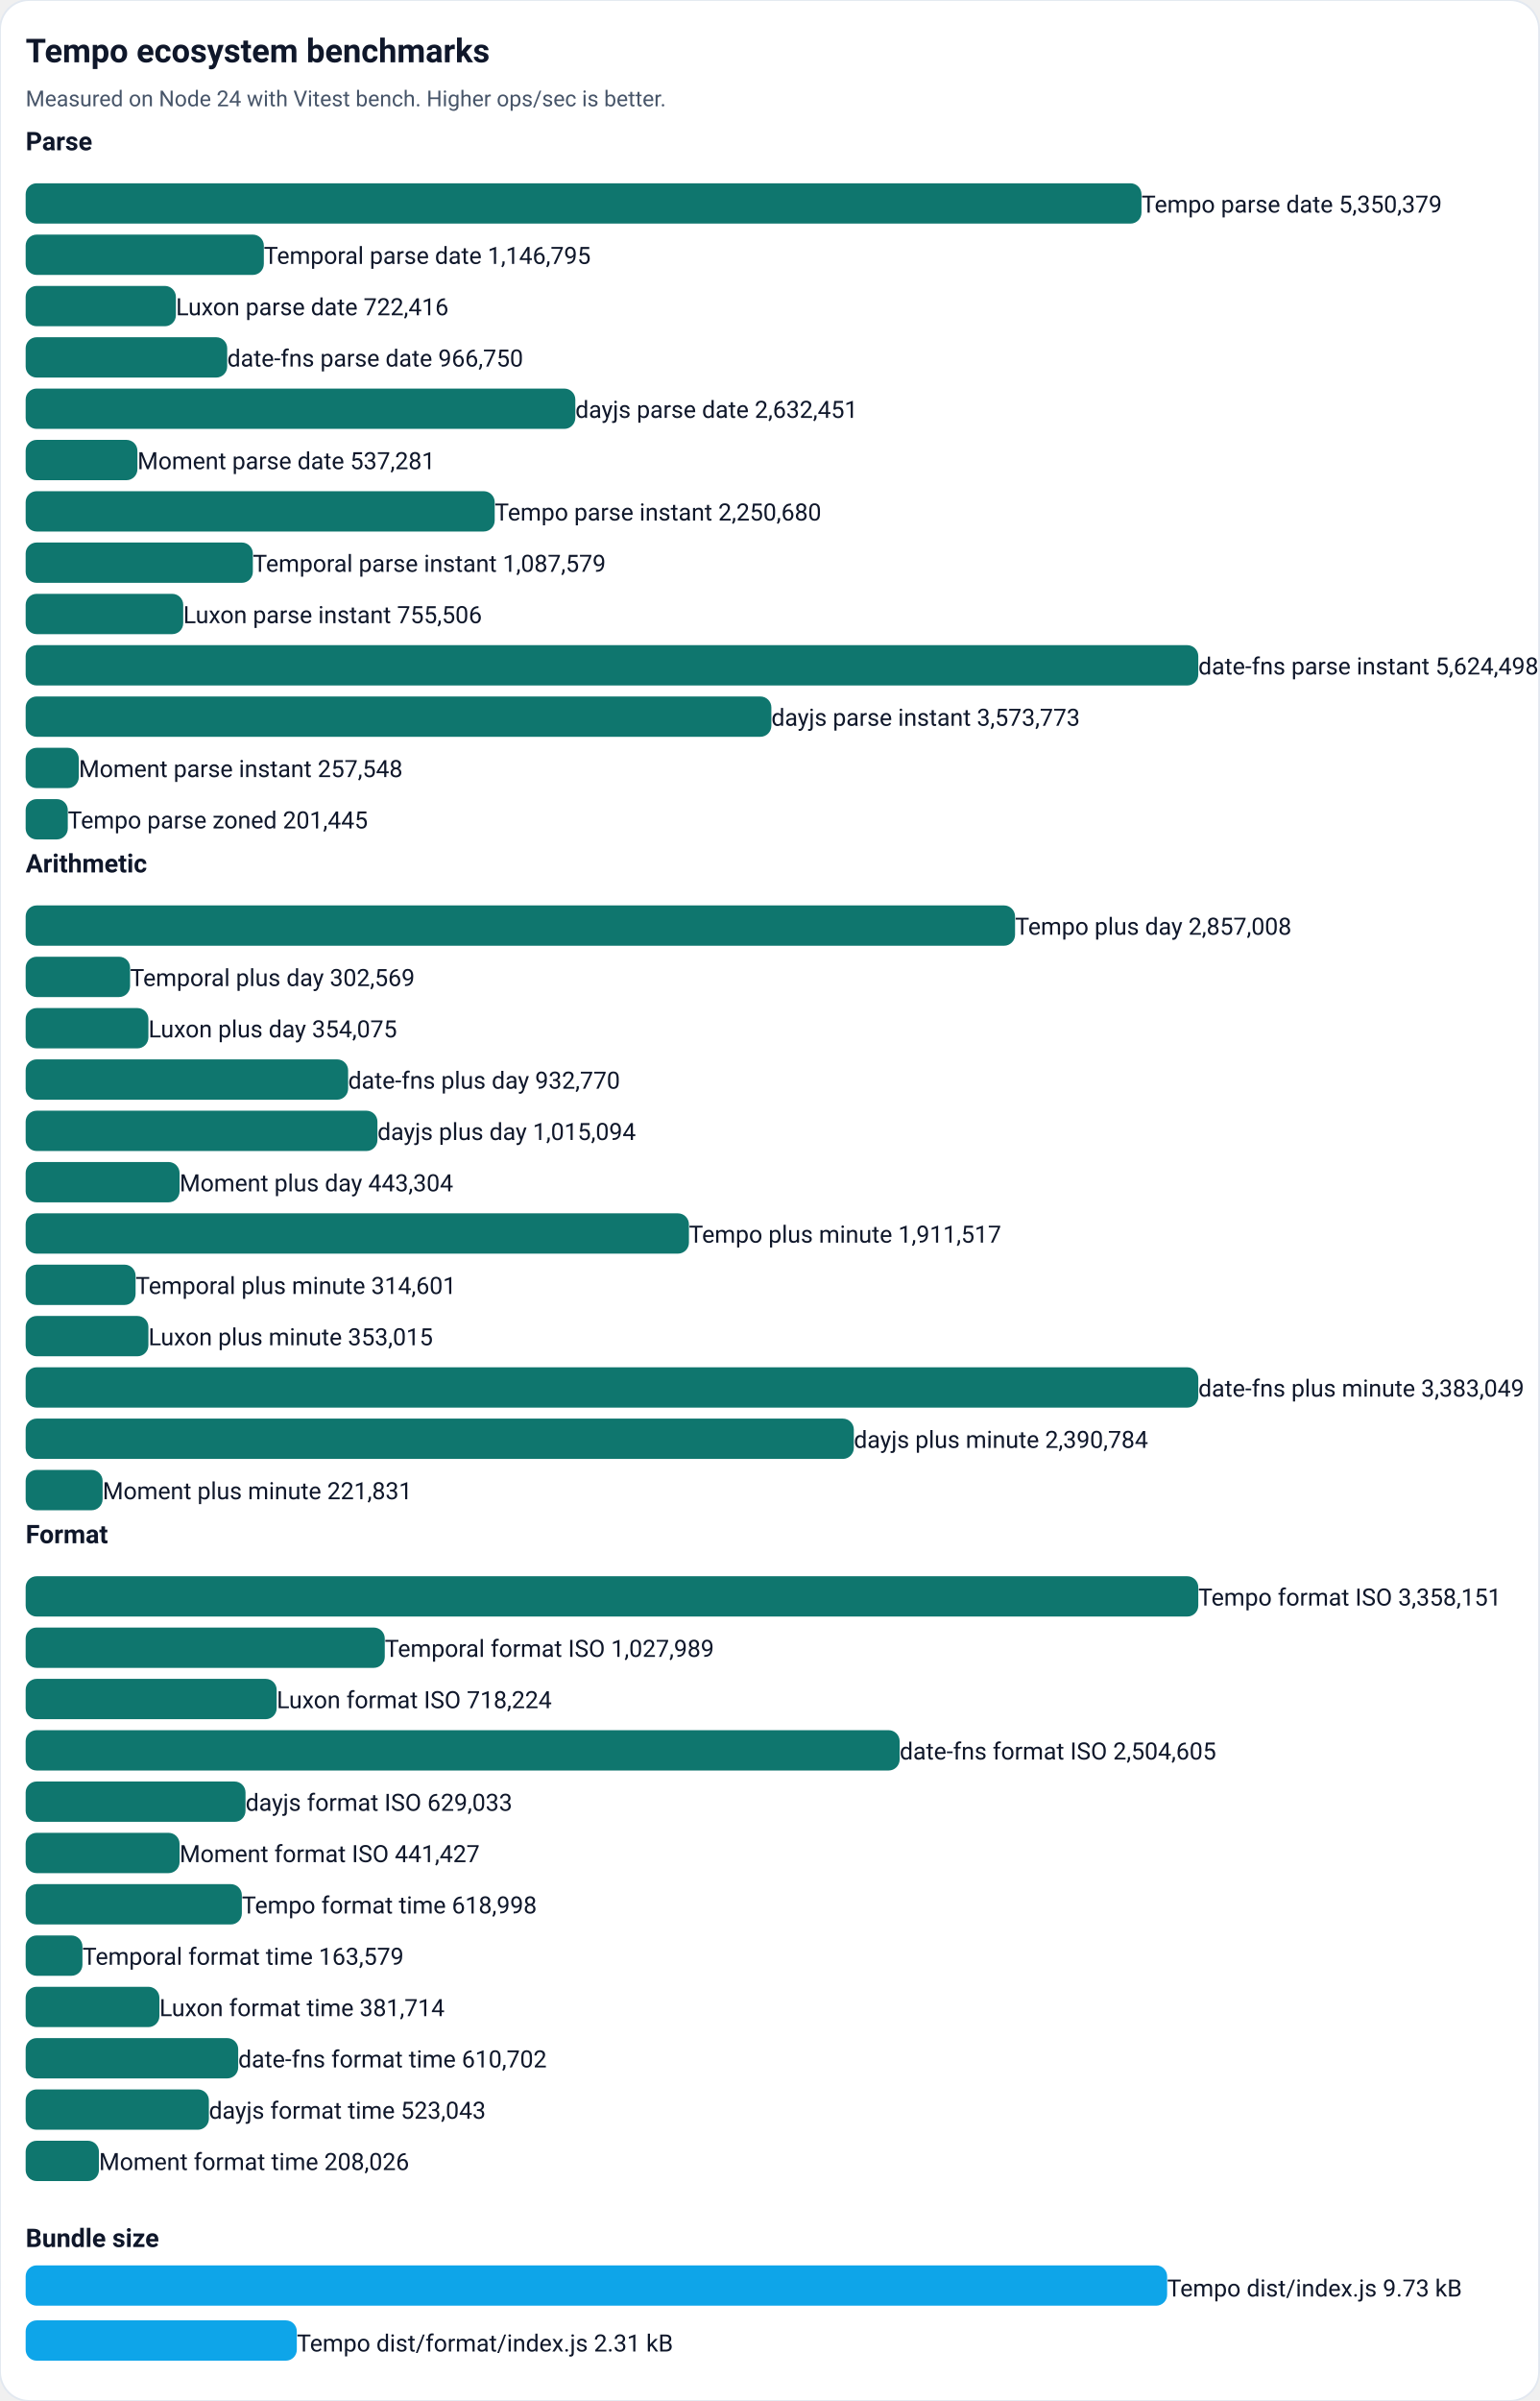
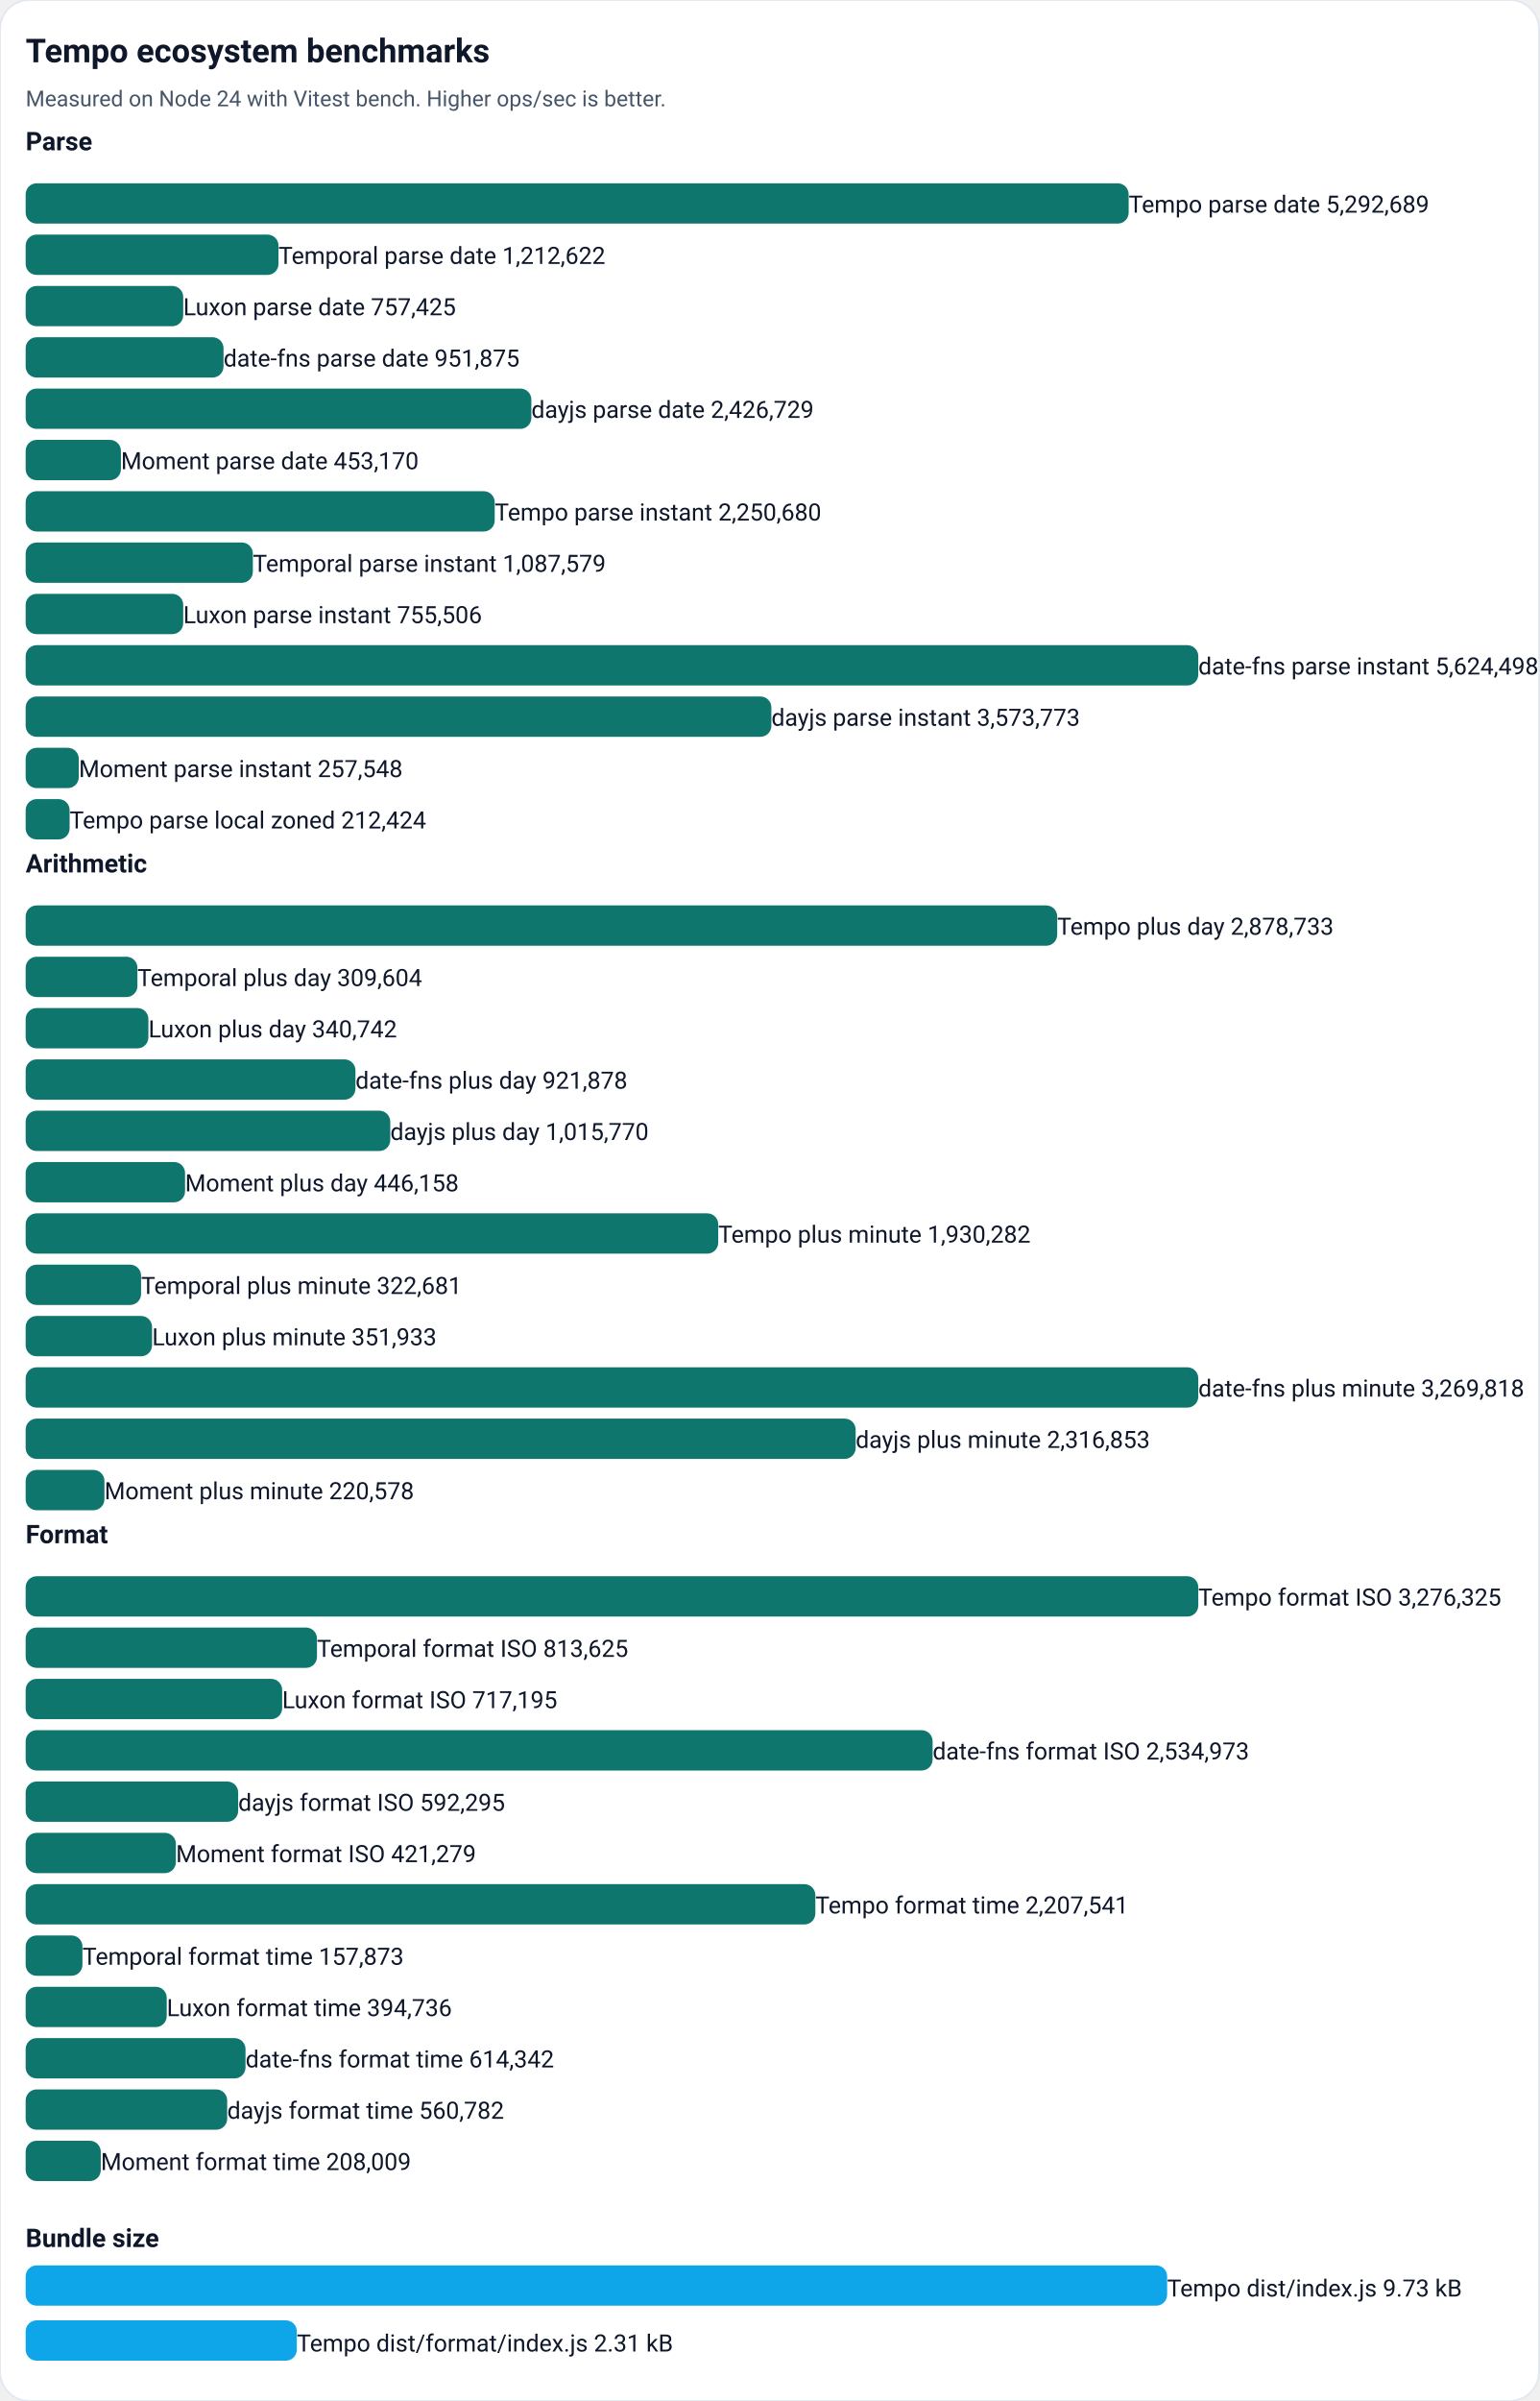
<svg xmlns="http://www.w3.org/2000/svg" viewBox="0 0 840 1310" width="840" height="1310" role="img" aria-label="Tempo ecosystem benchmark comparison">
  <rect width="840" height="1310" rx="16" fill="#ffffff" stroke="#e2e8f0" stroke-width="1" />
  <text x="14" y="34" font-family="ui-sans-serif, system-ui, -apple-system, Segoe UI, Roboto, Ubuntu, Cantarell, Noto Sans, Helvetica Neue, Arial" font-size="18" font-weight="700" fill="#0f172a">Tempo ecosystem benchmarks</text>
  <text x="14" y="58" font-family="ui-sans-serif, system-ui, -apple-system, Segoe UI, Roboto, Ubuntu, Cantarell, Noto Sans, Helvetica Neue, Arial" font-size="12" fill="#475569">Measured on Node 24 with Vitest bench. Higher ops/sec is better.</text>
  <text x="14" y="82" font-family="ui-sans-serif, system-ui, -apple-system, Segoe UI, Roboto, Ubuntu, Cantarell, Noto Sans, Helvetica Neue, Arial" font-size="14" font-weight="600" fill="#0f172a">Parse</text>
-   <rect x="14" y="100" width="609" height="22" rx="6" fill="#0f766e" />
-   <text x="623" y="116" font-family="ui-sans-serif, system-ui, -apple-system, Segoe UI, Roboto, Ubuntu, Cantarell, Noto Sans, Helvetica Neue, Arial" font-size="13" fill="#0f172a">Tempo parse date 5,350,379</text>
-   <rect x="14" y="128" width="130" height="22" rx="6" fill="#0f766e" />
-   <text x="144" y="144" font-family="ui-sans-serif, system-ui, -apple-system, Segoe UI, Roboto, Ubuntu, Cantarell, Noto Sans, Helvetica Neue, Arial" font-size="13" fill="#0f172a">Temporal parse date 1,146,795</text>
-   <rect x="14" y="156" width="82" height="22" rx="6" fill="#0f766e" />
-   <text x="96" y="172" font-family="ui-sans-serif, system-ui, -apple-system, Segoe UI, Roboto, Ubuntu, Cantarell, Noto Sans, Helvetica Neue, Arial" font-size="13" fill="#0f172a">Luxon parse date 722,416</text>
-   <rect x="14" y="184" width="110" height="22" rx="6" fill="#0f766e" />
-   <text x="124" y="200" font-family="ui-sans-serif, system-ui, -apple-system, Segoe UI, Roboto, Ubuntu, Cantarell, Noto Sans, Helvetica Neue, Arial" font-size="13" fill="#0f172a">date-fns parse date 966,750</text>
-   <rect x="14" y="212" width="300" height="22" rx="6" fill="#0f766e" />
-   <text x="314" y="228" font-family="ui-sans-serif, system-ui, -apple-system, Segoe UI, Roboto, Ubuntu, Cantarell, Noto Sans, Helvetica Neue, Arial" font-size="13" fill="#0f172a">dayjs parse date 2,632,451</text>
-   <rect x="14" y="240" width="61" height="22" rx="6" fill="#0f766e" />
-   <text x="75" y="256" font-family="ui-sans-serif, system-ui, -apple-system, Segoe UI, Roboto, Ubuntu, Cantarell, Noto Sans, Helvetica Neue, Arial" font-size="13" fill="#0f172a">Moment parse date 537,281</text>
+   <rect x="14" y="100" width="602" height="22" rx="6" fill="#0f766e" />
+   <text x="616" y="116" font-family="ui-sans-serif, system-ui, -apple-system, Segoe UI, Roboto, Ubuntu, Cantarell, Noto Sans, Helvetica Neue, Arial" font-size="13" fill="#0f172a">Tempo parse date 5,292,689</text>
+   <rect x="14" y="128" width="138" height="22" rx="6" fill="#0f766e" />
+   <text x="152" y="144" font-family="ui-sans-serif, system-ui, -apple-system, Segoe UI, Roboto, Ubuntu, Cantarell, Noto Sans, Helvetica Neue, Arial" font-size="13" fill="#0f172a">Temporal parse date 1,212,622</text>
+   <rect x="14" y="156" width="86" height="22" rx="6" fill="#0f766e" />
+   <text x="100" y="172" font-family="ui-sans-serif, system-ui, -apple-system, Segoe UI, Roboto, Ubuntu, Cantarell, Noto Sans, Helvetica Neue, Arial" font-size="13" fill="#0f172a">Luxon parse date 757,425</text>
+   <rect x="14" y="184" width="108" height="22" rx="6" fill="#0f766e" />
+   <text x="122" y="200" font-family="ui-sans-serif, system-ui, -apple-system, Segoe UI, Roboto, Ubuntu, Cantarell, Noto Sans, Helvetica Neue, Arial" font-size="13" fill="#0f172a">date-fns parse date 951,875</text>
+   <rect x="14" y="212" width="276" height="22" rx="6" fill="#0f766e" />
+   <text x="290" y="228" font-family="ui-sans-serif, system-ui, -apple-system, Segoe UI, Roboto, Ubuntu, Cantarell, Noto Sans, Helvetica Neue, Arial" font-size="13" fill="#0f172a">dayjs parse date 2,426,729</text>
+   <rect x="14" y="240" width="52" height="22" rx="6" fill="#0f766e" />
+   <text x="66" y="256" font-family="ui-sans-serif, system-ui, -apple-system, Segoe UI, Roboto, Ubuntu, Cantarell, Noto Sans, Helvetica Neue, Arial" font-size="13" fill="#0f172a">Moment parse date 453,170</text>
  <rect x="14" y="268" width="256" height="22" rx="6" fill="#0f766e" />
  <text x="270" y="284" font-family="ui-sans-serif, system-ui, -apple-system, Segoe UI, Roboto, Ubuntu, Cantarell, Noto Sans, Helvetica Neue, Arial" font-size="13" fill="#0f172a">Tempo parse instant 2,250,680</text>
  <rect x="14" y="296" width="124" height="22" rx="6" fill="#0f766e" />
  <text x="138" y="312" font-family="ui-sans-serif, system-ui, -apple-system, Segoe UI, Roboto, Ubuntu, Cantarell, Noto Sans, Helvetica Neue, Arial" font-size="13" fill="#0f172a">Temporal parse instant 1,087,579</text>
  <rect x="14" y="324" width="86" height="22" rx="6" fill="#0f766e" />
  <text x="100" y="340" font-family="ui-sans-serif, system-ui, -apple-system, Segoe UI, Roboto, Ubuntu, Cantarell, Noto Sans, Helvetica Neue, Arial" font-size="13" fill="#0f172a">Luxon parse instant 755,506</text>
  <rect x="14" y="352" width="640" height="22" rx="6" fill="#0f766e" />
  <text x="654" y="368" font-family="ui-sans-serif, system-ui, -apple-system, Segoe UI, Roboto, Ubuntu, Cantarell, Noto Sans, Helvetica Neue, Arial" font-size="13" fill="#0f172a">date-fns parse instant 5,624,498</text>
  <rect x="14" y="380" width="407" height="22" rx="6" fill="#0f766e" />
  <text x="421" y="396" font-family="ui-sans-serif, system-ui, -apple-system, Segoe UI, Roboto, Ubuntu, Cantarell, Noto Sans, Helvetica Neue, Arial" font-size="13" fill="#0f172a">dayjs parse instant 3,573,773</text>
  <rect x="14" y="408" width="29" height="22" rx="6" fill="#0f766e" />
  <text x="43" y="424" font-family="ui-sans-serif, system-ui, -apple-system, Segoe UI, Roboto, Ubuntu, Cantarell, Noto Sans, Helvetica Neue, Arial" font-size="13" fill="#0f172a">Moment parse instant 257,548</text>
-   <rect x="14" y="436" width="23" height="22" rx="6" fill="#0f766e" />
-   <text x="37" y="452" font-family="ui-sans-serif, system-ui, -apple-system, Segoe UI, Roboto, Ubuntu, Cantarell, Noto Sans, Helvetica Neue, Arial" font-size="13" fill="#0f172a">Tempo parse zoned 201,445</text>
+   <rect x="14" y="436" width="24" height="22" rx="6" fill="#0f766e" />
+   <text x="38" y="452" font-family="ui-sans-serif, system-ui, -apple-system, Segoe UI, Roboto, Ubuntu, Cantarell, Noto Sans, Helvetica Neue, Arial" font-size="13" fill="#0f172a">Tempo parse local zoned 212,424</text>
  <text x="14" y="476" font-family="ui-sans-serif, system-ui, -apple-system, Segoe UI, Roboto, Ubuntu, Cantarell, Noto Sans, Helvetica Neue, Arial" font-size="14" font-weight="600" fill="#0f172a">Arithmetic</text>
-   <rect x="14" y="494" width="540" height="22" rx="6" fill="#0f766e" />
-   <text x="554" y="510" font-family="ui-sans-serif, system-ui, -apple-system, Segoe UI, Roboto, Ubuntu, Cantarell, Noto Sans, Helvetica Neue, Arial" font-size="13" fill="#0f172a">Tempo plus day 2,857,008</text>
-   <rect x="14" y="522" width="57" height="22" rx="6" fill="#0f766e" />
-   <text x="71" y="538" font-family="ui-sans-serif, system-ui, -apple-system, Segoe UI, Roboto, Ubuntu, Cantarell, Noto Sans, Helvetica Neue, Arial" font-size="13" fill="#0f172a">Temporal plus day 302,569</text>
+   <rect x="14" y="494" width="563" height="22" rx="6" fill="#0f766e" />
+   <text x="577" y="510" font-family="ui-sans-serif, system-ui, -apple-system, Segoe UI, Roboto, Ubuntu, Cantarell, Noto Sans, Helvetica Neue, Arial" font-size="13" fill="#0f172a">Tempo plus day 2,878,733</text>
+   <rect x="14" y="522" width="61" height="22" rx="6" fill="#0f766e" />
+   <text x="75" y="538" font-family="ui-sans-serif, system-ui, -apple-system, Segoe UI, Roboto, Ubuntu, Cantarell, Noto Sans, Helvetica Neue, Arial" font-size="13" fill="#0f172a">Temporal plus day 309,604</text>
  <rect x="14" y="550" width="67" height="22" rx="6" fill="#0f766e" />
-   <text x="81" y="566" font-family="ui-sans-serif, system-ui, -apple-system, Segoe UI, Roboto, Ubuntu, Cantarell, Noto Sans, Helvetica Neue, Arial" font-size="13" fill="#0f172a">Luxon plus day 354,075</text>
-   <rect x="14" y="578" width="176" height="22" rx="6" fill="#0f766e" />
-   <text x="190" y="594" font-family="ui-sans-serif, system-ui, -apple-system, Segoe UI, Roboto, Ubuntu, Cantarell, Noto Sans, Helvetica Neue, Arial" font-size="13" fill="#0f172a">date-fns plus day 932,770</text>
-   <rect x="14" y="606" width="192" height="22" rx="6" fill="#0f766e" />
-   <text x="206" y="622" font-family="ui-sans-serif, system-ui, -apple-system, Segoe UI, Roboto, Ubuntu, Cantarell, Noto Sans, Helvetica Neue, Arial" font-size="13" fill="#0f172a">dayjs plus day 1,015,094</text>
-   <rect x="14" y="634" width="84" height="22" rx="6" fill="#0f766e" />
-   <text x="98" y="650" font-family="ui-sans-serif, system-ui, -apple-system, Segoe UI, Roboto, Ubuntu, Cantarell, Noto Sans, Helvetica Neue, Arial" font-size="13" fill="#0f172a">Moment plus day 443,304</text>
-   <rect x="14" y="662" width="362" height="22" rx="6" fill="#0f766e" />
-   <text x="376" y="678" font-family="ui-sans-serif, system-ui, -apple-system, Segoe UI, Roboto, Ubuntu, Cantarell, Noto Sans, Helvetica Neue, Arial" font-size="13" fill="#0f172a">Tempo plus minute 1,911,517</text>
-   <rect x="14" y="690" width="60" height="22" rx="6" fill="#0f766e" />
-   <text x="74" y="706" font-family="ui-sans-serif, system-ui, -apple-system, Segoe UI, Roboto, Ubuntu, Cantarell, Noto Sans, Helvetica Neue, Arial" font-size="13" fill="#0f172a">Temporal plus minute 314,601</text>
-   <rect x="14" y="718" width="67" height="22" rx="6" fill="#0f766e" />
-   <text x="81" y="734" font-family="ui-sans-serif, system-ui, -apple-system, Segoe UI, Roboto, Ubuntu, Cantarell, Noto Sans, Helvetica Neue, Arial" font-size="13" fill="#0f172a">Luxon plus minute 353,015</text>
+   <text x="81" y="566" font-family="ui-sans-serif, system-ui, -apple-system, Segoe UI, Roboto, Ubuntu, Cantarell, Noto Sans, Helvetica Neue, Arial" font-size="13" fill="#0f172a">Luxon plus day 340,742</text>
+   <rect x="14" y="578" width="180" height="22" rx="6" fill="#0f766e" />
+   <text x="194" y="594" font-family="ui-sans-serif, system-ui, -apple-system, Segoe UI, Roboto, Ubuntu, Cantarell, Noto Sans, Helvetica Neue, Arial" font-size="13" fill="#0f172a">date-fns plus day 921,878</text>
+   <rect x="14" y="606" width="199" height="22" rx="6" fill="#0f766e" />
+   <text x="213" y="622" font-family="ui-sans-serif, system-ui, -apple-system, Segoe UI, Roboto, Ubuntu, Cantarell, Noto Sans, Helvetica Neue, Arial" font-size="13" fill="#0f172a">dayjs plus day 1,015,770</text>
+   <rect x="14" y="634" width="87" height="22" rx="6" fill="#0f766e" />
+   <text x="101" y="650" font-family="ui-sans-serif, system-ui, -apple-system, Segoe UI, Roboto, Ubuntu, Cantarell, Noto Sans, Helvetica Neue, Arial" font-size="13" fill="#0f172a">Moment plus day 446,158</text>
+   <rect x="14" y="662" width="378" height="22" rx="6" fill="#0f766e" />
+   <text x="392" y="678" font-family="ui-sans-serif, system-ui, -apple-system, Segoe UI, Roboto, Ubuntu, Cantarell, Noto Sans, Helvetica Neue, Arial" font-size="13" fill="#0f172a">Tempo plus minute 1,930,282</text>
+   <rect x="14" y="690" width="63" height="22" rx="6" fill="#0f766e" />
+   <text x="77" y="706" font-family="ui-sans-serif, system-ui, -apple-system, Segoe UI, Roboto, Ubuntu, Cantarell, Noto Sans, Helvetica Neue, Arial" font-size="13" fill="#0f172a">Temporal plus minute 322,681</text>
+   <rect x="14" y="718" width="69" height="22" rx="6" fill="#0f766e" />
+   <text x="83" y="734" font-family="ui-sans-serif, system-ui, -apple-system, Segoe UI, Roboto, Ubuntu, Cantarell, Noto Sans, Helvetica Neue, Arial" font-size="13" fill="#0f172a">Luxon plus minute 351,933</text>
  <rect x="14" y="746" width="640" height="22" rx="6" fill="#0f766e" />
-   <text x="654" y="762" font-family="ui-sans-serif, system-ui, -apple-system, Segoe UI, Roboto, Ubuntu, Cantarell, Noto Sans, Helvetica Neue, Arial" font-size="13" fill="#0f172a">date-fns plus minute 3,383,049</text>
-   <rect x="14" y="774" width="452" height="22" rx="6" fill="#0f766e" />
-   <text x="466" y="790" font-family="ui-sans-serif, system-ui, -apple-system, Segoe UI, Roboto, Ubuntu, Cantarell, Noto Sans, Helvetica Neue, Arial" font-size="13" fill="#0f172a">dayjs plus minute 2,390,784</text>
-   <rect x="14" y="802" width="42" height="22" rx="6" fill="#0f766e" />
-   <text x="56" y="818" font-family="ui-sans-serif, system-ui, -apple-system, Segoe UI, Roboto, Ubuntu, Cantarell, Noto Sans, Helvetica Neue, Arial" font-size="13" fill="#0f172a">Moment plus minute 221,831</text>
+   <text x="654" y="762" font-family="ui-sans-serif, system-ui, -apple-system, Segoe UI, Roboto, Ubuntu, Cantarell, Noto Sans, Helvetica Neue, Arial" font-size="13" fill="#0f172a">date-fns plus minute 3,269,818</text>
+   <rect x="14" y="774" width="453" height="22" rx="6" fill="#0f766e" />
+   <text x="467" y="790" font-family="ui-sans-serif, system-ui, -apple-system, Segoe UI, Roboto, Ubuntu, Cantarell, Noto Sans, Helvetica Neue, Arial" font-size="13" fill="#0f172a">dayjs plus minute 2,316,853</text>
+   <rect x="14" y="802" width="43" height="22" rx="6" fill="#0f766e" />
+   <text x="57" y="818" font-family="ui-sans-serif, system-ui, -apple-system, Segoe UI, Roboto, Ubuntu, Cantarell, Noto Sans, Helvetica Neue, Arial" font-size="13" fill="#0f172a">Moment plus minute 220,578</text>
  <text x="14" y="842" font-family="ui-sans-serif, system-ui, -apple-system, Segoe UI, Roboto, Ubuntu, Cantarell, Noto Sans, Helvetica Neue, Arial" font-size="14" font-weight="600" fill="#0f172a">Format</text>
  <rect x="14" y="860" width="640" height="22" rx="6" fill="#0f766e" />
-   <text x="654" y="876" font-family="ui-sans-serif, system-ui, -apple-system, Segoe UI, Roboto, Ubuntu, Cantarell, Noto Sans, Helvetica Neue, Arial" font-size="13" fill="#0f172a">Tempo format ISO 3,358,151</text>
-   <rect x="14" y="888" width="196" height="22" rx="6" fill="#0f766e" />
-   <text x="210" y="904" font-family="ui-sans-serif, system-ui, -apple-system, Segoe UI, Roboto, Ubuntu, Cantarell, Noto Sans, Helvetica Neue, Arial" font-size="13" fill="#0f172a">Temporal format ISO 1,027,989</text>
-   <rect x="14" y="916" width="137" height="22" rx="6" fill="#0f766e" />
-   <text x="151" y="932" font-family="ui-sans-serif, system-ui, -apple-system, Segoe UI, Roboto, Ubuntu, Cantarell, Noto Sans, Helvetica Neue, Arial" font-size="13" fill="#0f172a">Luxon format ISO 718,224</text>
-   <rect x="14" y="944" width="477" height="22" rx="6" fill="#0f766e" />
-   <text x="491" y="960" font-family="ui-sans-serif, system-ui, -apple-system, Segoe UI, Roboto, Ubuntu, Cantarell, Noto Sans, Helvetica Neue, Arial" font-size="13" fill="#0f172a">date-fns format ISO 2,504,605</text>
-   <rect x="14" y="972" width="120" height="22" rx="6" fill="#0f766e" />
-   <text x="134" y="988" font-family="ui-sans-serif, system-ui, -apple-system, Segoe UI, Roboto, Ubuntu, Cantarell, Noto Sans, Helvetica Neue, Arial" font-size="13" fill="#0f172a">dayjs format ISO 629,033</text>
-   <rect x="14" y="1000" width="84" height="22" rx="6" fill="#0f766e" />
-   <text x="98" y="1016" font-family="ui-sans-serif, system-ui, -apple-system, Segoe UI, Roboto, Ubuntu, Cantarell, Noto Sans, Helvetica Neue, Arial" font-size="13" fill="#0f172a">Moment format ISO 441,427</text>
-   <rect x="14" y="1028" width="118" height="22" rx="6" fill="#0f766e" />
-   <text x="132" y="1044" font-family="ui-sans-serif, system-ui, -apple-system, Segoe UI, Roboto, Ubuntu, Cantarell, Noto Sans, Helvetica Neue, Arial" font-size="13" fill="#0f172a">Tempo format time 618,998</text>
+   <text x="654" y="876" font-family="ui-sans-serif, system-ui, -apple-system, Segoe UI, Roboto, Ubuntu, Cantarell, Noto Sans, Helvetica Neue, Arial" font-size="13" fill="#0f172a">Tempo format ISO 3,276,325</text>
+   <rect x="14" y="888" width="159" height="22" rx="6" fill="#0f766e" />
+   <text x="173" y="904" font-family="ui-sans-serif, system-ui, -apple-system, Segoe UI, Roboto, Ubuntu, Cantarell, Noto Sans, Helvetica Neue, Arial" font-size="13" fill="#0f172a">Temporal format ISO 813,625</text>
+   <rect x="14" y="916" width="140" height="22" rx="6" fill="#0f766e" />
+   <text x="154" y="932" font-family="ui-sans-serif, system-ui, -apple-system, Segoe UI, Roboto, Ubuntu, Cantarell, Noto Sans, Helvetica Neue, Arial" font-size="13" fill="#0f172a">Luxon format ISO 717,195</text>
+   <rect x="14" y="944" width="495" height="22" rx="6" fill="#0f766e" />
+   <text x="509" y="960" font-family="ui-sans-serif, system-ui, -apple-system, Segoe UI, Roboto, Ubuntu, Cantarell, Noto Sans, Helvetica Neue, Arial" font-size="13" fill="#0f172a">date-fns format ISO 2,534,973</text>
+   <rect x="14" y="972" width="116" height="22" rx="6" fill="#0f766e" />
+   <text x="130" y="988" font-family="ui-sans-serif, system-ui, -apple-system, Segoe UI, Roboto, Ubuntu, Cantarell, Noto Sans, Helvetica Neue, Arial" font-size="13" fill="#0f172a">dayjs format ISO 592,295</text>
+   <rect x="14" y="1000" width="82" height="22" rx="6" fill="#0f766e" />
+   <text x="96" y="1016" font-family="ui-sans-serif, system-ui, -apple-system, Segoe UI, Roboto, Ubuntu, Cantarell, Noto Sans, Helvetica Neue, Arial" font-size="13" fill="#0f172a">Moment format ISO 421,279</text>
+   <rect x="14" y="1028" width="431" height="22" rx="6" fill="#0f766e" />
+   <text x="445" y="1044" font-family="ui-sans-serif, system-ui, -apple-system, Segoe UI, Roboto, Ubuntu, Cantarell, Noto Sans, Helvetica Neue, Arial" font-size="13" fill="#0f172a">Tempo format time 2,207,541</text>
  <rect x="14" y="1056" width="31" height="22" rx="6" fill="#0f766e" />
-   <text x="45" y="1072" font-family="ui-sans-serif, system-ui, -apple-system, Segoe UI, Roboto, Ubuntu, Cantarell, Noto Sans, Helvetica Neue, Arial" font-size="13" fill="#0f172a">Temporal format time 163,579</text>
-   <rect x="14" y="1084" width="73" height="22" rx="6" fill="#0f766e" />
-   <text x="87" y="1100" font-family="ui-sans-serif, system-ui, -apple-system, Segoe UI, Roboto, Ubuntu, Cantarell, Noto Sans, Helvetica Neue, Arial" font-size="13" fill="#0f172a">Luxon format time 381,714</text>
-   <rect x="14" y="1112" width="116" height="22" rx="6" fill="#0f766e" />
-   <text x="130" y="1128" font-family="ui-sans-serif, system-ui, -apple-system, Segoe UI, Roboto, Ubuntu, Cantarell, Noto Sans, Helvetica Neue, Arial" font-size="13" fill="#0f172a">date-fns format time 610,702</text>
-   <rect x="14" y="1140" width="100" height="22" rx="6" fill="#0f766e" />
-   <text x="114" y="1156" font-family="ui-sans-serif, system-ui, -apple-system, Segoe UI, Roboto, Ubuntu, Cantarell, Noto Sans, Helvetica Neue, Arial" font-size="13" fill="#0f172a">dayjs format time 523,043</text>
-   <rect x="14" y="1168" width="40" height="22" rx="6" fill="#0f766e" />
-   <text x="54" y="1184" font-family="ui-sans-serif, system-ui, -apple-system, Segoe UI, Roboto, Ubuntu, Cantarell, Noto Sans, Helvetica Neue, Arial" font-size="13" fill="#0f172a">Moment format time 208,026</text>
+   <text x="45" y="1072" font-family="ui-sans-serif, system-ui, -apple-system, Segoe UI, Roboto, Ubuntu, Cantarell, Noto Sans, Helvetica Neue, Arial" font-size="13" fill="#0f172a">Temporal format time 157,873</text>
+   <rect x="14" y="1084" width="77" height="22" rx="6" fill="#0f766e" />
+   <text x="91" y="1100" font-family="ui-sans-serif, system-ui, -apple-system, Segoe UI, Roboto, Ubuntu, Cantarell, Noto Sans, Helvetica Neue, Arial" font-size="13" fill="#0f172a">Luxon format time 394,736</text>
+   <rect x="14" y="1112" width="120" height="22" rx="6" fill="#0f766e" />
+   <text x="134" y="1128" font-family="ui-sans-serif, system-ui, -apple-system, Segoe UI, Roboto, Ubuntu, Cantarell, Noto Sans, Helvetica Neue, Arial" font-size="13" fill="#0f172a">date-fns format time 614,342</text>
+   <rect x="14" y="1140" width="110" height="22" rx="6" fill="#0f766e" />
+   <text x="124" y="1156" font-family="ui-sans-serif, system-ui, -apple-system, Segoe UI, Roboto, Ubuntu, Cantarell, Noto Sans, Helvetica Neue, Arial" font-size="13" fill="#0f172a">dayjs format time 560,782</text>
+   <rect x="14" y="1168" width="41" height="22" rx="6" fill="#0f766e" />
+   <text x="55" y="1184" font-family="ui-sans-serif, system-ui, -apple-system, Segoe UI, Roboto, Ubuntu, Cantarell, Noto Sans, Helvetica Neue, Arial" font-size="13" fill="#0f172a">Moment format time 208,009</text>
  <text x="14" y="1226" font-family="ui-sans-serif, system-ui, -apple-system, Segoe UI, Roboto, Ubuntu, Cantarell, Noto Sans, Helvetica Neue, Arial" font-size="14" font-weight="600" fill="#0f172a">Bundle size</text>
  <rect x="14" y="1236" width="623" height="22" rx="6" fill="#0ea5e9" />
  <text x="637" y="1253" font-family="ui-sans-serif, system-ui, -apple-system, Segoe UI, Roboto, Ubuntu, Cantarell, Noto Sans, Helvetica Neue, Arial" font-size="13" fill="#0f172a">Tempo dist/index.js 9.73 kB</text>
  <rect x="14" y="1266" width="148" height="22" rx="6" fill="#0ea5e9" />
  <text x="162" y="1283" font-family="ui-sans-serif, system-ui, -apple-system, Segoe UI, Roboto, Ubuntu, Cantarell, Noto Sans, Helvetica Neue, Arial" font-size="13" fill="#0f172a">Tempo dist/format/index.js 2.31 kB</text>
</svg>
